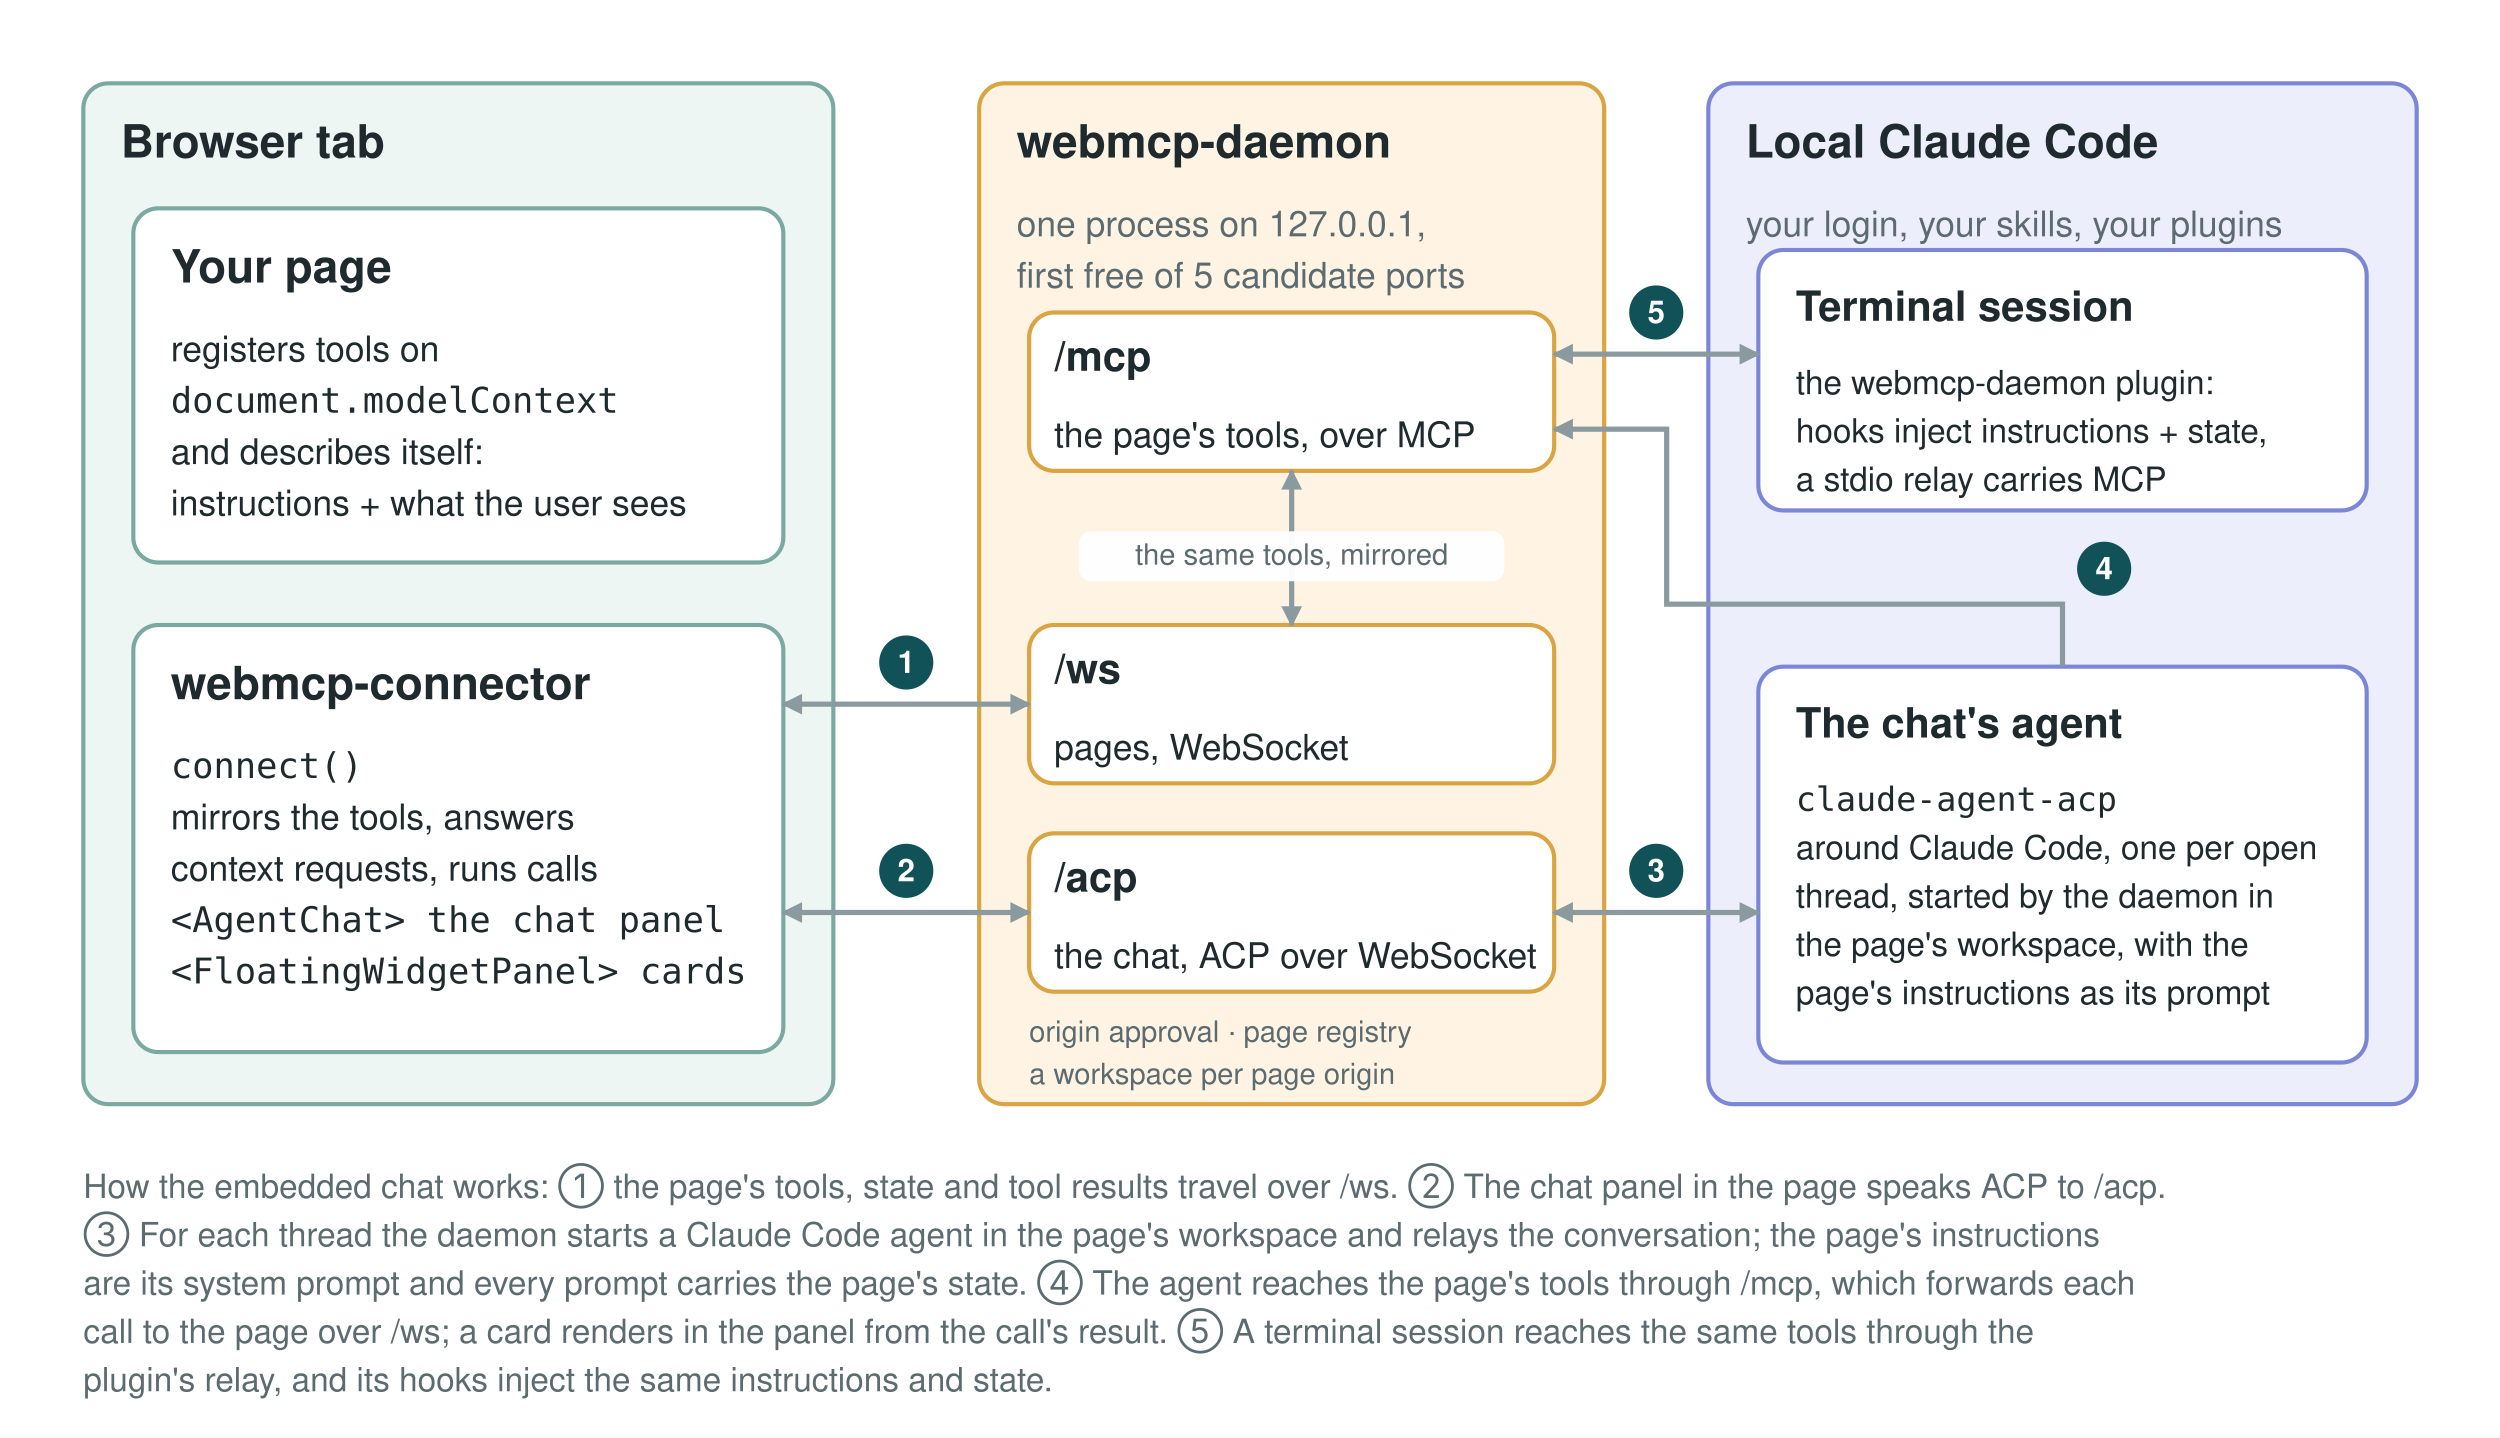
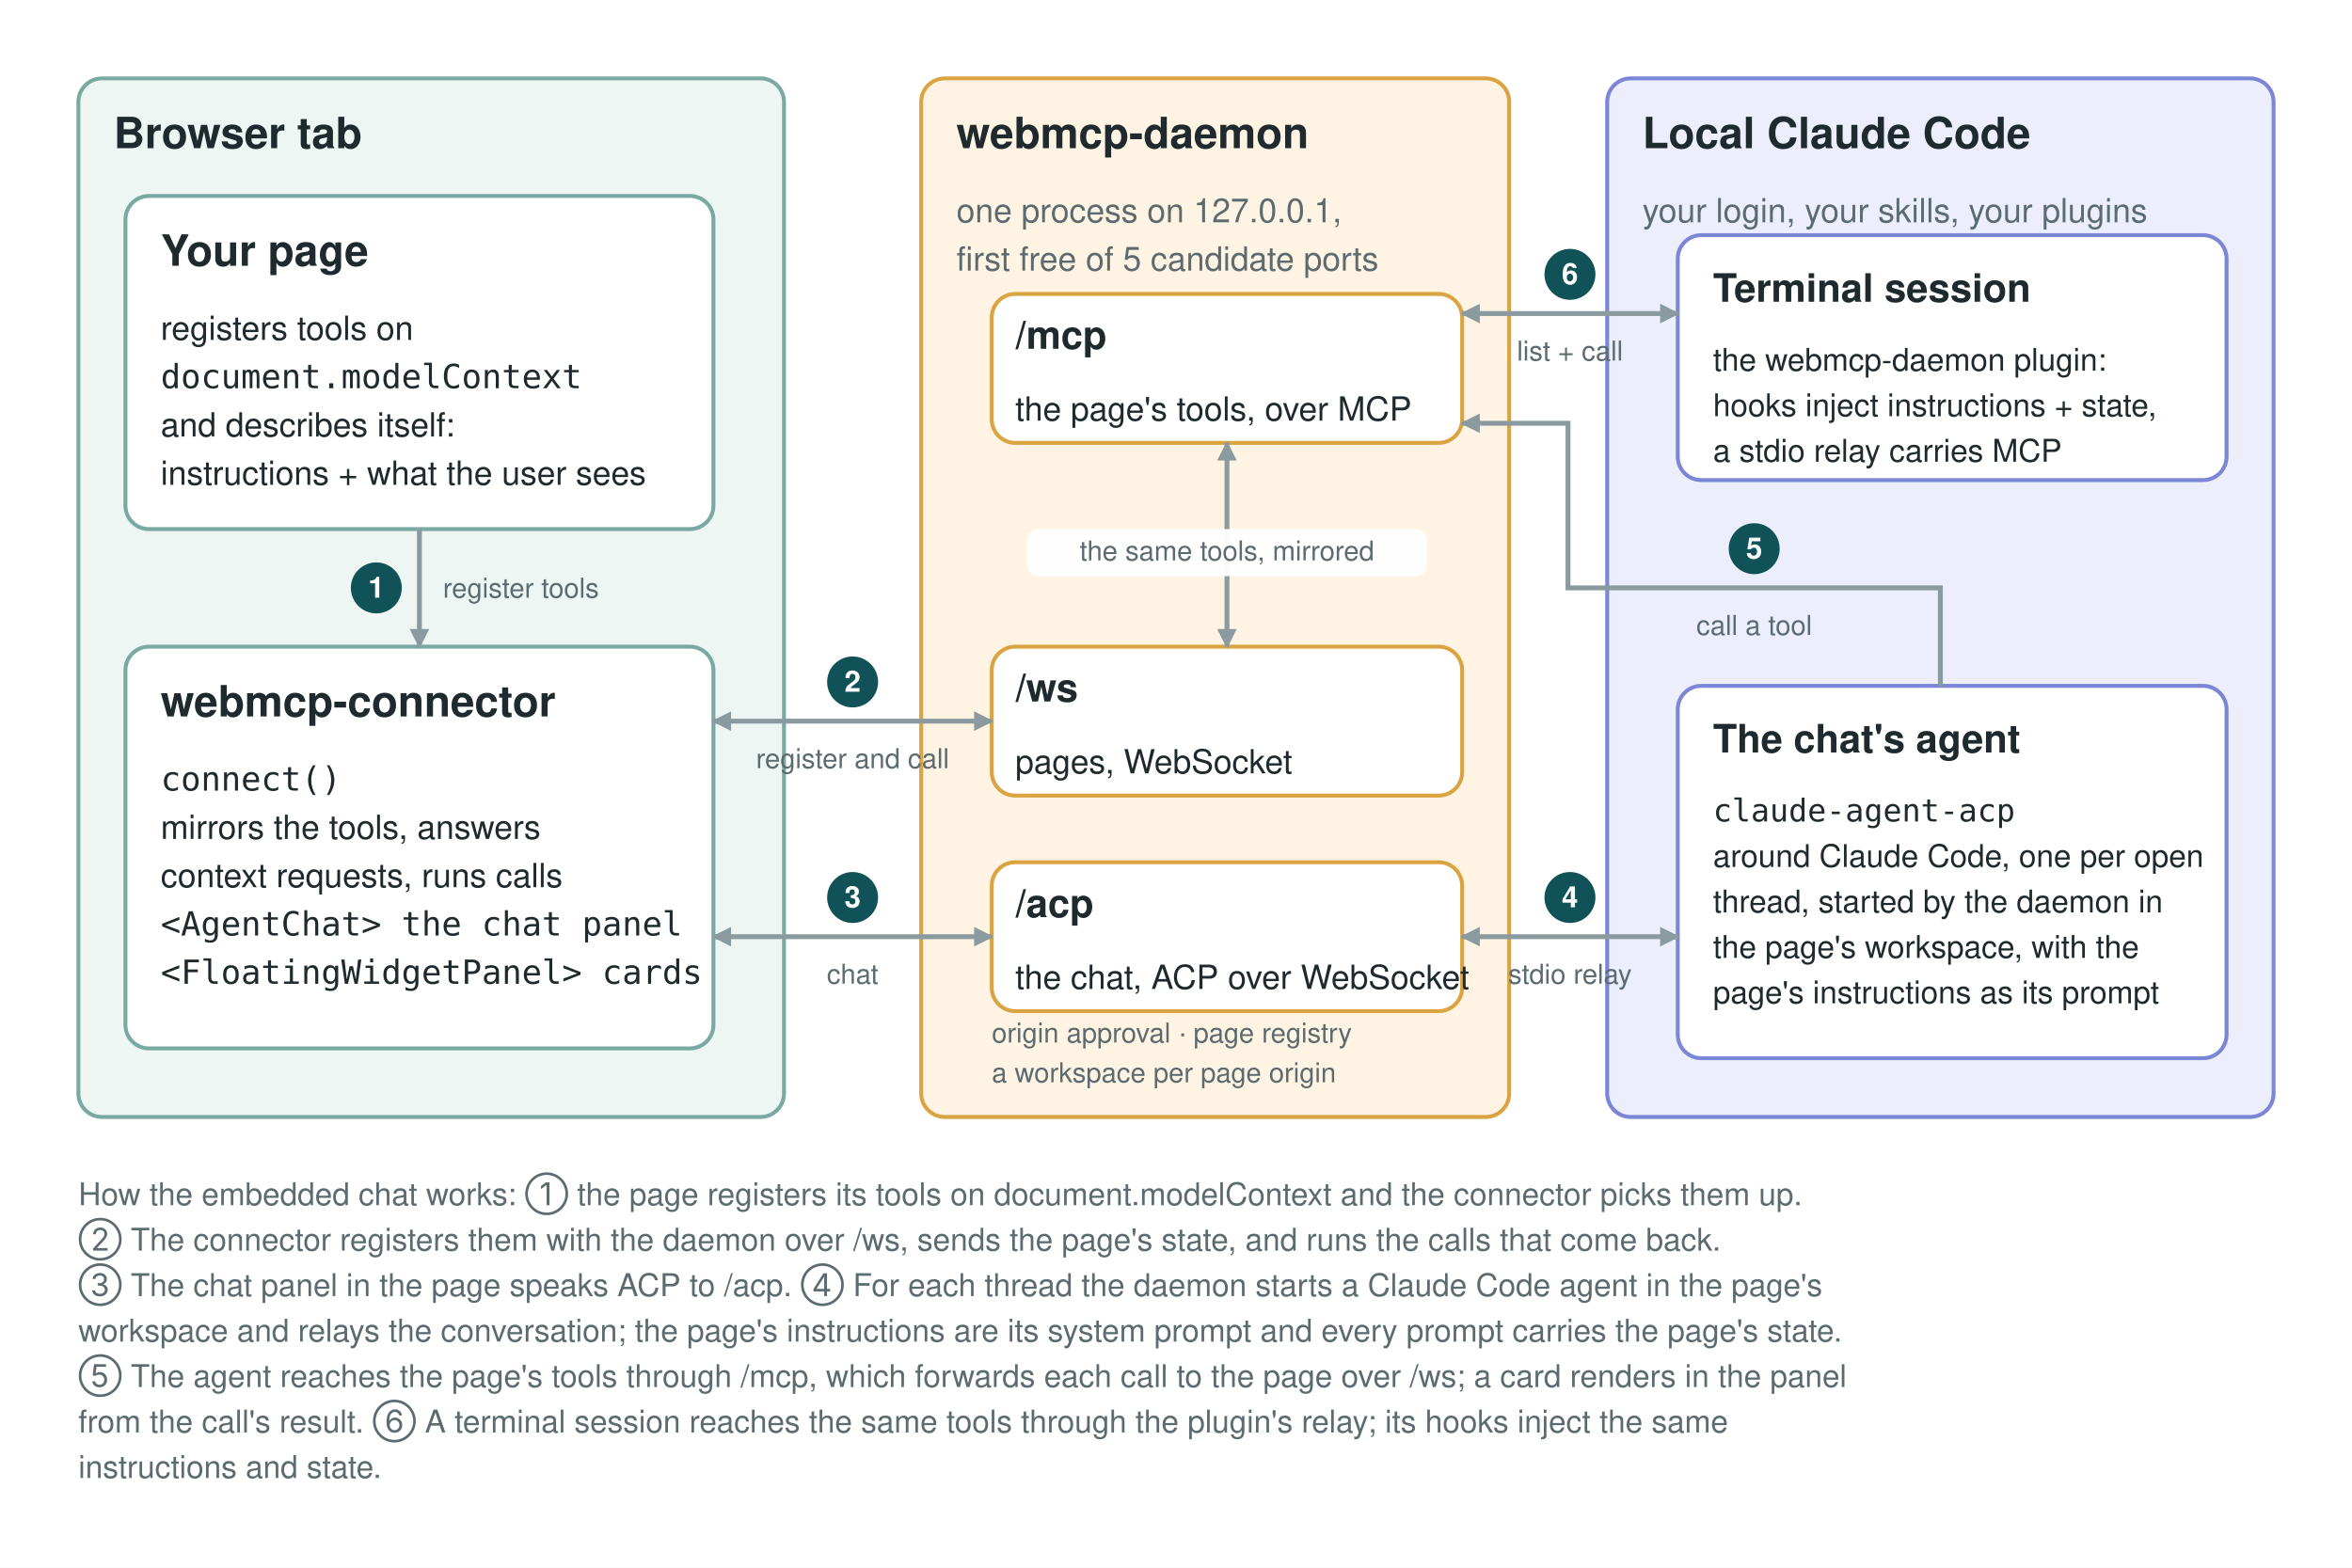
- <svg xmlns="http://www.w3.org/2000/svg" width="1200" height="690" viewBox="0 0 1200 690" font-family="-apple-system, BlinkMacSystemFont, 'Segoe UI', Helvetica, Arial, sans-serif">
+ <svg xmlns="http://www.w3.org/2000/svg" width="1200" height="800" viewBox="0 0 1200 800" font-family="-apple-system, BlinkMacSystemFont, 'Segoe UI', Helvetica, Arial, sans-serif">
  <defs>
    <marker id="head" markerWidth="12" markerHeight="12" refX="10" refY="6" orient="auto" markerUnits="userSpaceOnUse">
      <path d="M1 1 L11 6 L1 11 z" fill="#8a9a9e" />
    </marker>
    <marker id="tail" markerWidth="12" markerHeight="12" refX="2" refY="6" orient="auto" markerUnits="userSpaceOnUse">
      <path d="M11 1 L1 6 L11 11 z" fill="#8a9a9e" />
    </marker>
  </defs>
-   <rect width="1200" height="690" fill="#ffffff" />
-   <rect x="40" y="40" width="360" height="490" rx="12" fill="#eef6f4" stroke="#79a9a0" stroke-width="2" />
+   <rect width="1200" height="800" fill="#ffffff" />
+   <rect x="40" y="40" width="360" height="530" rx="12" fill="#eef6f4" stroke="#79a9a0" stroke-width="2" />
  <text x="58" y="75.6" font-size="22" font-weight="700" fill="#1f2a2e">Browser tab</text>
-   <rect x="64" y="100" width="312" height="170" rx="12" fill="#ffffff" stroke="#79a9a0" stroke-width="2" />
+   <rect x="64" y="100" width="300" height="170" rx="12" fill="#ffffff" stroke="#79a9a0" stroke-width="2" />
  <text x="82" y="135.6" font-size="22" font-weight="700" fill="#1f2a2e">Your page</text>
  <text x="82" y="173.45" font-size="17" font-family="-apple-system, BlinkMacSystemFont, 'Segoe UI', Helvetica, Arial, sans-serif" fill="#1f2a2e">registers tools on</text>
  <text x="82" y="198.1" font-size="17" font-family="ui-monospace, SFMono-Regular, Menlo, Consolas, monospace" fill="#1f2a2e">document.modelContext</text>
  <text x="82" y="222.75" font-size="17" font-family="-apple-system, BlinkMacSystemFont, 'Segoe UI', Helvetica, Arial, sans-serif" fill="#1f2a2e">and describes itself:</text>
  <text x="82" y="247.4" font-size="17" font-family="-apple-system, BlinkMacSystemFont, 'Segoe UI', Helvetica, Arial, sans-serif" fill="#1f2a2e">instructions + what the user sees</text>
-   <rect x="64" y="300" width="312" height="205" rx="12" fill="#ffffff" stroke="#79a9a0" stroke-width="2" />
-   <text x="82" y="335.6" font-size="22" font-weight="700" fill="#1f2a2e">webmcp-connector</text>
-   <text x="82" y="373.45" font-size="17" font-family="ui-monospace, SFMono-Regular, Menlo, Consolas, monospace" fill="#1f2a2e">connect()</text>
-   <text x="82" y="398.1" font-size="17" font-family="-apple-system, BlinkMacSystemFont, 'Segoe UI', Helvetica, Arial, sans-serif" fill="#1f2a2e">mirrors the tools, answers</text>
-   <text x="82" y="422.75" font-size="17" font-family="-apple-system, BlinkMacSystemFont, 'Segoe UI', Helvetica, Arial, sans-serif" fill="#1f2a2e">context requests, runs calls</text>
-   <text x="82" y="447.4" font-size="17" font-family="ui-monospace, SFMono-Regular, Menlo, Consolas, monospace" fill="#1f2a2e">&lt;AgentChat&gt;  the chat panel</text>
-   <text x="82" y="472.05" font-size="17" font-family="ui-monospace, SFMono-Regular, Menlo, Consolas, monospace" fill="#1f2a2e">&lt;FloatingWidgetPanel&gt;  cards</text>
-   <rect x="470" y="40" width="300" height="490" rx="12" fill="#fff4e3" stroke="#d9a441" stroke-width="2" />
+   <rect x="64" y="330" width="300" height="205" rx="12" fill="#ffffff" stroke="#79a9a0" stroke-width="2" />
+   <text x="82" y="365.6" font-size="22" font-weight="700" fill="#1f2a2e">webmcp-connector</text>
+   <text x="82" y="403.45" font-size="17" font-family="ui-monospace, SFMono-Regular, Menlo, Consolas, monospace" fill="#1f2a2e">connect()</text>
+   <text x="82" y="428.1" font-size="17" font-family="-apple-system, BlinkMacSystemFont, 'Segoe UI', Helvetica, Arial, sans-serif" fill="#1f2a2e">mirrors the tools, answers</text>
+   <text x="82" y="452.75" font-size="17" font-family="-apple-system, BlinkMacSystemFont, 'Segoe UI', Helvetica, Arial, sans-serif" fill="#1f2a2e">context requests, runs calls</text>
+   <text x="82" y="477.4" font-size="17" font-family="ui-monospace, SFMono-Regular, Menlo, Consolas, monospace" fill="#1f2a2e">&lt;AgentChat&gt; the chat panel</text>
+   <text x="82" y="502.05" font-size="17" font-family="ui-monospace, SFMono-Regular, Menlo, Consolas, monospace" fill="#1f2a2e">&lt;FloatingWidgetPanel&gt; cards</text>
+   <rect x="470" y="40" width="300" height="530" rx="12" fill="#fff4e3" stroke="#d9a441" stroke-width="2" />
  <text x="488" y="75.6" font-size="22" font-weight="700" fill="#1f2a2e">webmcp-daemon</text>
  <text x="488" y="113.45" font-size="17" font-family="-apple-system, BlinkMacSystemFont, 'Segoe UI', Helvetica, Arial, sans-serif" fill="#5b6b70">one process on 127.0.0.1,</text>
  <text x="488" y="138.1" font-size="17" font-family="-apple-system, BlinkMacSystemFont, 'Segoe UI', Helvetica, Arial, sans-serif" fill="#5b6b70">first free of 5 candidate ports</text>
-   <rect x="494" y="150" width="252" height="76" rx="12" fill="#ffffff" stroke="#d9a441" stroke-width="2" />
-   <text x="506" y="178" font-size="20" font-weight="700" fill="#1f2a2e">/mcp</text>
-   <text x="506" y="214.65" font-size="17" font-family="-apple-system, BlinkMacSystemFont, 'Segoe UI', Helvetica, Arial, sans-serif" fill="#1f2a2e">the page's tools, over MCP</text>
-   <rect x="494" y="300" width="252" height="76" rx="12" fill="#ffffff" stroke="#d9a441" stroke-width="2" />
-   <text x="506" y="328" font-size="20" font-weight="700" fill="#1f2a2e">/ws</text>
-   <text x="506" y="364.65" font-size="17" font-family="-apple-system, BlinkMacSystemFont, 'Segoe UI', Helvetica, Arial, sans-serif" fill="#1f2a2e">pages, WebSocket</text>
-   <rect x="494" y="400" width="252" height="76" rx="12" fill="#ffffff" stroke="#d9a441" stroke-width="2" />
-   <text x="506" y="428" font-size="20" font-weight="700" fill="#1f2a2e">/acp</text>
-   <text x="506" y="464.65" font-size="17" font-family="-apple-system, BlinkMacSystemFont, 'Segoe UI', Helvetica, Arial, sans-serif" fill="#1f2a2e">the chat, ACP over WebSocket</text>
-   <path d="M620 300 L620 226" fill="none" stroke="#8a9a9e" stroke-width="2.5" marker-end="url(#head)" marker-start="url(#tail)" />
-   <rect x="517.92" y="255" width="204.16" height="24" rx="6" fill="#ffffff" opacity="0.95" />
-   <text x="620" y="271" font-size="14" text-anchor="middle" fill="#5b6b70">the same tools, mirrored</text>
-   <text x="494" y="500" font-size="14" text-anchor="start" fill="#5b6b70">origin approval · page registry</text>
-   <text x="494" y="520.3" font-size="14" text-anchor="start" fill="#5b6b70">a workspace per page origin</text>
-   <rect x="820" y="40" width="340" height="490" rx="12" fill="#eceefb" stroke="#7c86d6" stroke-width="2" />
+   <rect x="506" y="150" width="240" height="76" rx="12" fill="#ffffff" stroke="#d9a441" stroke-width="2" />
+   <text x="518" y="178" font-size="20" font-weight="700" fill="#1f2a2e">/mcp</text>
+   <text x="518" y="214.65" font-size="17" font-family="-apple-system, BlinkMacSystemFont, 'Segoe UI', Helvetica, Arial, sans-serif" fill="#1f2a2e">the page's tools, over MCP</text>
+   <rect x="506" y="330" width="240" height="76" rx="12" fill="#ffffff" stroke="#d9a441" stroke-width="2" />
+   <text x="518" y="358" font-size="20" font-weight="700" fill="#1f2a2e">/ws</text>
+   <text x="518" y="394.65" font-size="17" font-family="-apple-system, BlinkMacSystemFont, 'Segoe UI', Helvetica, Arial, sans-serif" fill="#1f2a2e">pages, WebSocket</text>
+   <rect x="506" y="440" width="240" height="76" rx="12" fill="#ffffff" stroke="#d9a441" stroke-width="2" />
+   <text x="518" y="468" font-size="20" font-weight="700" fill="#1f2a2e">/acp</text>
+   <text x="518" y="504.65" font-size="17" font-family="-apple-system, BlinkMacSystemFont, 'Segoe UI', Helvetica, Arial, sans-serif" fill="#1f2a2e">the chat, ACP over WebSocket</text>
+   <path d="M626 330 L626 226" fill="none" stroke="#8a9a9e" stroke-width="2.5" marker-end="url(#head)" marker-start="url(#tail)" />
+   <rect x="523.92" y="270" width="204.16" height="24" rx="6" fill="#ffffff" opacity="0.95" />
+   <text x="626" y="286" font-size="14" text-anchor="middle" fill="#5b6b70">the same tools, mirrored</text>
+   <text x="506" y="532" font-size="14" text-anchor="start" fill="#5b6b70">origin approval · page registry</text>
+   <text x="506" y="552.3" font-size="14" text-anchor="start" fill="#5b6b70">a workspace per page origin</text>
+   <rect x="820" y="40" width="340" height="530" rx="12" fill="#eceefb" stroke="#7c86d6" stroke-width="2" />
  <text x="838" y="75.6" font-size="22" font-weight="700" fill="#1f2a2e">Local Claude Code</text>
  <text x="838" y="113.45" font-size="17" font-family="-apple-system, BlinkMacSystemFont, 'Segoe UI', Helvetica, Arial, sans-serif" fill="#5b6b70">your login, your skills, your plugins</text>
-   <rect x="844" y="120" width="292" height="125" rx="12" fill="#ffffff" stroke="#7c86d6" stroke-width="2" />
-   <text x="862" y="154" font-size="20" font-weight="700" fill="#1f2a2e">Terminal session</text>
-   <text x="862" y="189.2" font-size="16" font-family="-apple-system, BlinkMacSystemFont, 'Segoe UI', Helvetica, Arial, sans-serif" fill="#1f2a2e">the webmcp-daemon plugin:</text>
-   <text x="862" y="212.4" font-size="16" font-family="-apple-system, BlinkMacSystemFont, 'Segoe UI', Helvetica, Arial, sans-serif" fill="#1f2a2e">hooks inject instructions + state,</text>
-   <text x="862" y="235.6" font-size="16" font-family="-apple-system, BlinkMacSystemFont, 'Segoe UI', Helvetica, Arial, sans-serif" fill="#1f2a2e">a stdio relay carries MCP</text>
-   <rect x="844" y="320" width="292" height="190" rx="12" fill="#ffffff" stroke="#7c86d6" stroke-width="2" />
-   <text x="862" y="354" font-size="20" font-weight="700" fill="#1f2a2e">The chat's agent</text>
-   <text x="862" y="389.2" font-size="16" font-family="ui-monospace, SFMono-Regular, Menlo, Consolas, monospace" fill="#1f2a2e">claude-agent-acp</text>
-   <text x="862" y="412.4" font-size="16" font-family="-apple-system, BlinkMacSystemFont, 'Segoe UI', Helvetica, Arial, sans-serif" fill="#1f2a2e">around Claude Code, one per open</text>
-   <text x="862" y="435.6" font-size="16" font-family="-apple-system, BlinkMacSystemFont, 'Segoe UI', Helvetica, Arial, sans-serif" fill="#1f2a2e">thread, started by the daemon in</text>
-   <text x="862" y="458.8" font-size="16" font-family="-apple-system, BlinkMacSystemFont, 'Segoe UI', Helvetica, Arial, sans-serif" fill="#1f2a2e">the page's workspace, with the</text>
-   <text x="862" y="482" font-size="16" font-family="-apple-system, BlinkMacSystemFont, 'Segoe UI', Helvetica, Arial, sans-serif" fill="#1f2a2e">page's instructions as its prompt</text>
-   <path d="M376 338 L494 338" fill="none" stroke="#8a9a9e" stroke-width="2.5" marker-end="url(#head)" marker-start="url(#tail)" />
-   <circle cx="435" cy="318" r="13" fill="#105257" />
-   <text x="435" y="323" font-size="15" font-weight="700" text-anchor="middle" fill="#ffffff">1</text>
-   <path d="M376 438 L494 438" fill="none" stroke="#8a9a9e" stroke-width="2.5" marker-end="url(#head)" marker-start="url(#tail)" />
-   <circle cx="435" cy="418" r="13" fill="#105257" />
-   <text x="435" y="423" font-size="15" font-weight="700" text-anchor="middle" fill="#ffffff">2</text>
-   <path d="M746 438 L844 438" fill="none" stroke="#8a9a9e" stroke-width="2.5" marker-end="url(#head)" marker-start="url(#tail)" />
-   <circle cx="795" cy="418" r="13" fill="#105257" />
-   <text x="795" y="423" font-size="15" font-weight="700" text-anchor="middle" fill="#ffffff">3</text>
-   <path d="M990 320 L990 290 L800 290 L800 206 L746 206" fill="none" stroke="#8a9a9e" stroke-width="2.5" marker-end="url(#head)" />
-   <circle cx="1010" cy="273" r="13" fill="#105257" />
-   <text x="1010" y="278" font-size="15" font-weight="700" text-anchor="middle" fill="#ffffff">4</text>
-   <path d="M746 170 L844 170" fill="none" stroke="#8a9a9e" stroke-width="2.5" marker-end="url(#head)" marker-start="url(#tail)" />
-   <circle cx="795" cy="150" r="13" fill="#105257" />
-   <text x="795" y="155" font-size="15" font-weight="700" text-anchor="middle" fill="#ffffff">5</text>
-   <text x="40" y="575" font-size="16" text-anchor="start" fill="#5b6b70">How the embedded chat works: ① the page's tools, state and tool results travel over /ws. ② The chat panel in the page speaks ACP to /acp.</text>
-   <text x="40" y="598.2" font-size="16" text-anchor="start" fill="#5b6b70">③ For each thread the daemon starts a Claude Code agent in the page's workspace and relays the conversation; the page's instructions</text>
-   <text x="40" y="621.4" font-size="16" text-anchor="start" fill="#5b6b70">are its system prompt and every prompt carries the page's state. ④ The agent reaches the page's tools through /mcp, which forwards each</text>
-   <text x="40" y="644.6" font-size="16" text-anchor="start" fill="#5b6b70">call to the page over /ws; a card renders in the panel from the call's result. ⑤ A terminal session reaches the same tools through the</text>
-   <text x="40" y="667.8" font-size="16" text-anchor="start" fill="#5b6b70">plugin's relay, and its hooks inject the same instructions and state.</text>
+   <rect x="856" y="120" width="280" height="125" rx="12" fill="#ffffff" stroke="#7c86d6" stroke-width="2" />
+   <text x="874" y="154" font-size="20" font-weight="700" fill="#1f2a2e">Terminal session</text>
+   <text x="874" y="189.2" font-size="16" font-family="-apple-system, BlinkMacSystemFont, 'Segoe UI', Helvetica, Arial, sans-serif" fill="#1f2a2e">the webmcp-daemon plugin:</text>
+   <text x="874" y="212.4" font-size="16" font-family="-apple-system, BlinkMacSystemFont, 'Segoe UI', Helvetica, Arial, sans-serif" fill="#1f2a2e">hooks inject instructions + state,</text>
+   <text x="874" y="235.6" font-size="16" font-family="-apple-system, BlinkMacSystemFont, 'Segoe UI', Helvetica, Arial, sans-serif" fill="#1f2a2e">a stdio relay carries MCP</text>
+   <rect x="856" y="350" width="280" height="190" rx="12" fill="#ffffff" stroke="#7c86d6" stroke-width="2" />
+   <text x="874" y="384" font-size="20" font-weight="700" fill="#1f2a2e">The chat's agent</text>
+   <text x="874" y="419.2" font-size="16" font-family="ui-monospace, SFMono-Regular, Menlo, Consolas, monospace" fill="#1f2a2e">claude-agent-acp</text>
+   <text x="874" y="442.4" font-size="16" font-family="-apple-system, BlinkMacSystemFont, 'Segoe UI', Helvetica, Arial, sans-serif" fill="#1f2a2e">around Claude Code, one per open</text>
+   <text x="874" y="465.6" font-size="16" font-family="-apple-system, BlinkMacSystemFont, 'Segoe UI', Helvetica, Arial, sans-serif" fill="#1f2a2e">thread, started by the daemon in</text>
+   <text x="874" y="488.8" font-size="16" font-family="-apple-system, BlinkMacSystemFont, 'Segoe UI', Helvetica, Arial, sans-serif" fill="#1f2a2e">the page's workspace, with the</text>
+   <text x="874" y="512" font-size="16" font-family="-apple-system, BlinkMacSystemFont, 'Segoe UI', Helvetica, Arial, sans-serif" fill="#1f2a2e">page's instructions as its prompt</text>
+   <path d="M214 270 L214 330" fill="none" stroke="#8a9a9e" stroke-width="2.5" marker-end="url(#head)" />
+   <circle cx="192" cy="300" r="13" fill="#105257" />
+   <text x="192" y="305" font-size="15" font-weight="700" text-anchor="middle" fill="#ffffff">1</text>
+   <text x="226" y="305" font-size="14" text-anchor="start" fill="#5b6b70">register tools</text>
+   <path d="M364 368 L506 368" fill="none" stroke="#8a9a9e" stroke-width="2.5" marker-end="url(#head)" marker-start="url(#tail)" />
+   <circle cx="435" cy="348" r="13" fill="#105257" />
+   <text x="435" y="353" font-size="15" font-weight="700" text-anchor="middle" fill="#ffffff">2</text>
+   <text x="435" y="392" font-size="14" text-anchor="middle" fill="#5b6b70">register and call</text>
+   <path d="M364 478 L506 478" fill="none" stroke="#8a9a9e" stroke-width="2.5" marker-end="url(#head)" marker-start="url(#tail)" />
+   <circle cx="435" cy="458" r="13" fill="#105257" />
+   <text x="435" y="463" font-size="15" font-weight="700" text-anchor="middle" fill="#ffffff">3</text>
+   <text x="435" y="502" font-size="14" text-anchor="middle" fill="#5b6b70">chat</text>
+   <path d="M746 478 L856 478" fill="none" stroke="#8a9a9e" stroke-width="2.5" marker-end="url(#head)" marker-start="url(#tail)" />
+   <circle cx="801" cy="458" r="13" fill="#105257" />
+   <text x="801" y="463" font-size="15" font-weight="700" text-anchor="middle" fill="#ffffff">4</text>
+   <text x="801" y="502" font-size="14" text-anchor="middle" fill="#5b6b70">stdio relay</text>
+   <path d="M990 350 L990 300 L800 300 L800 216 L746 216" fill="none" stroke="#8a9a9e" stroke-width="2.5" marker-end="url(#head)" />
+   <circle cx="895" cy="280" r="13" fill="#105257" />
+   <text x="895" y="285" font-size="15" font-weight="700" text-anchor="middle" fill="#ffffff">5</text>
+   <text x="895" y="324" font-size="14" text-anchor="middle" fill="#5b6b70">call a tool</text>
+   <path d="M746 160 L856 160" fill="none" stroke="#8a9a9e" stroke-width="2.5" marker-end="url(#head)" marker-start="url(#tail)" />
+   <circle cx="801" cy="140" r="13" fill="#105257" />
+   <text x="801" y="145" font-size="15" font-weight="700" text-anchor="middle" fill="#ffffff">6</text>
+   <text x="801" y="184" font-size="14" text-anchor="middle" fill="#5b6b70">list + call</text>
+   <text x="40" y="615" font-size="16" text-anchor="start" fill="#5b6b70">How the embedded chat works: ① the page registers its tools on document.modelContext and the connector picks them up.</text>
+   <text x="40" y="638.2" font-size="16" text-anchor="start" fill="#5b6b70">② The connector registers them with the daemon over /ws, sends the page's state, and runs the calls that come back.</text>
+   <text x="40" y="661.4" font-size="16" text-anchor="start" fill="#5b6b70">③ The chat panel in the page speaks ACP to /acp. ④ For each thread the daemon starts a Claude Code agent in the page's</text>
+   <text x="40" y="684.6" font-size="16" text-anchor="start" fill="#5b6b70">workspace and relays the conversation; the page's instructions are its system prompt and every prompt carries the page's state.</text>
+   <text x="40" y="707.8" font-size="16" text-anchor="start" fill="#5b6b70">⑤ The agent reaches the page's tools through /mcp, which forwards each call to the page over /ws; a card renders in the panel</text>
+   <text x="40" y="731" font-size="16" text-anchor="start" fill="#5b6b70">from the call's result. ⑥ A terminal session reaches the same tools through the plugin's relay; its hooks inject the same</text>
+   <text x="40" y="754.2" font-size="16" text-anchor="start" fill="#5b6b70">instructions and state.</text>
</svg>
